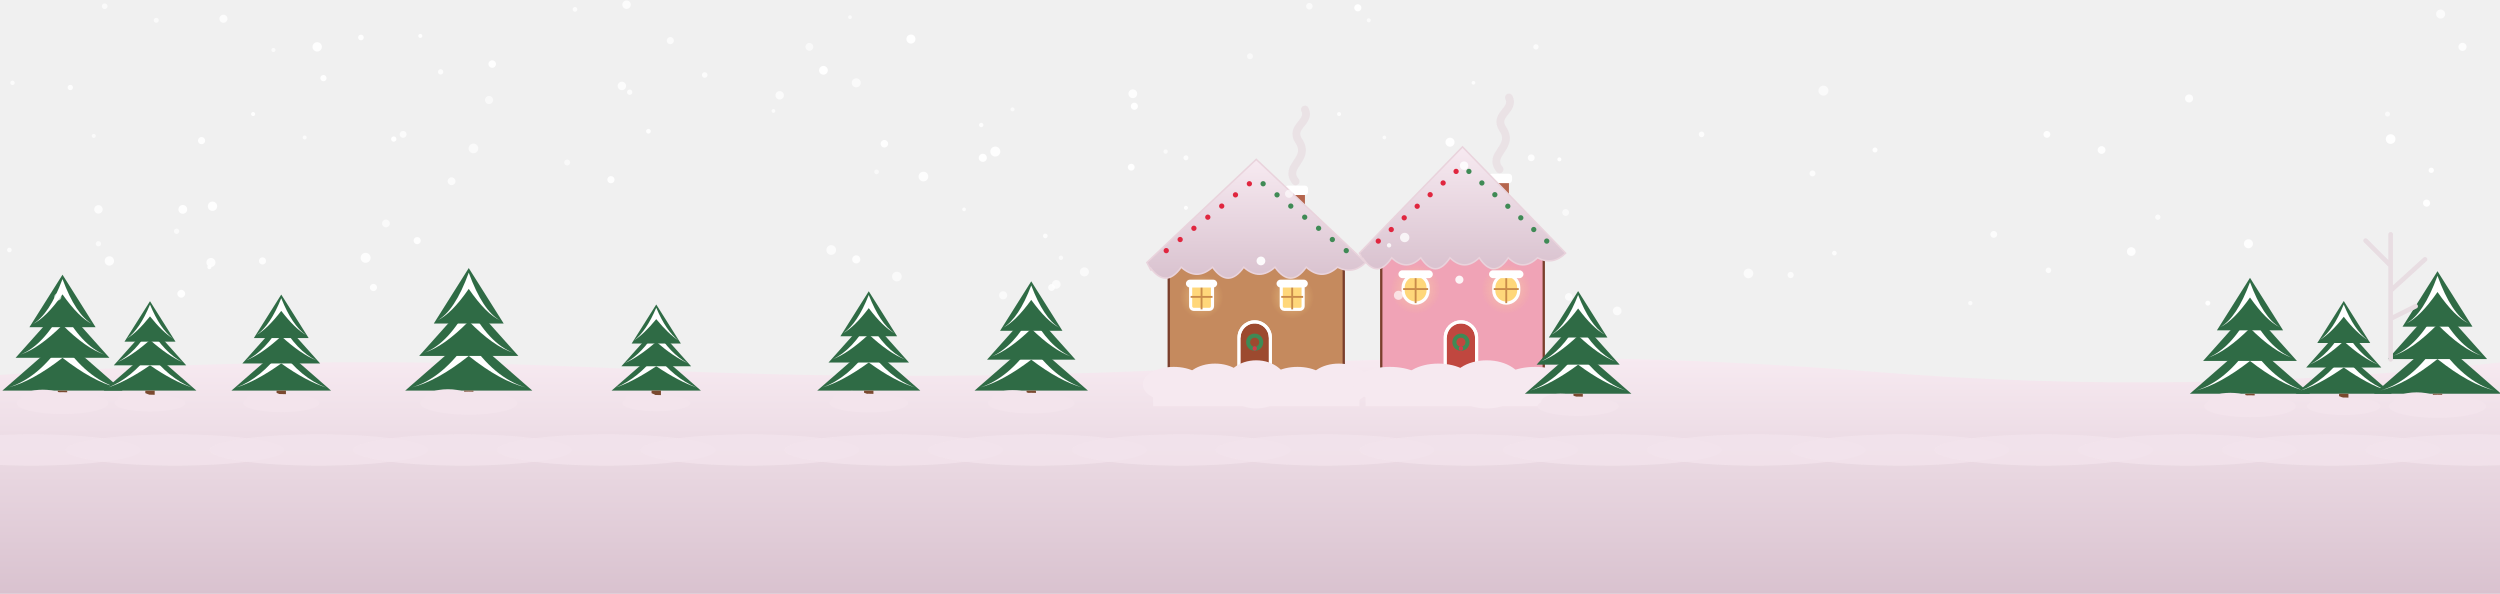
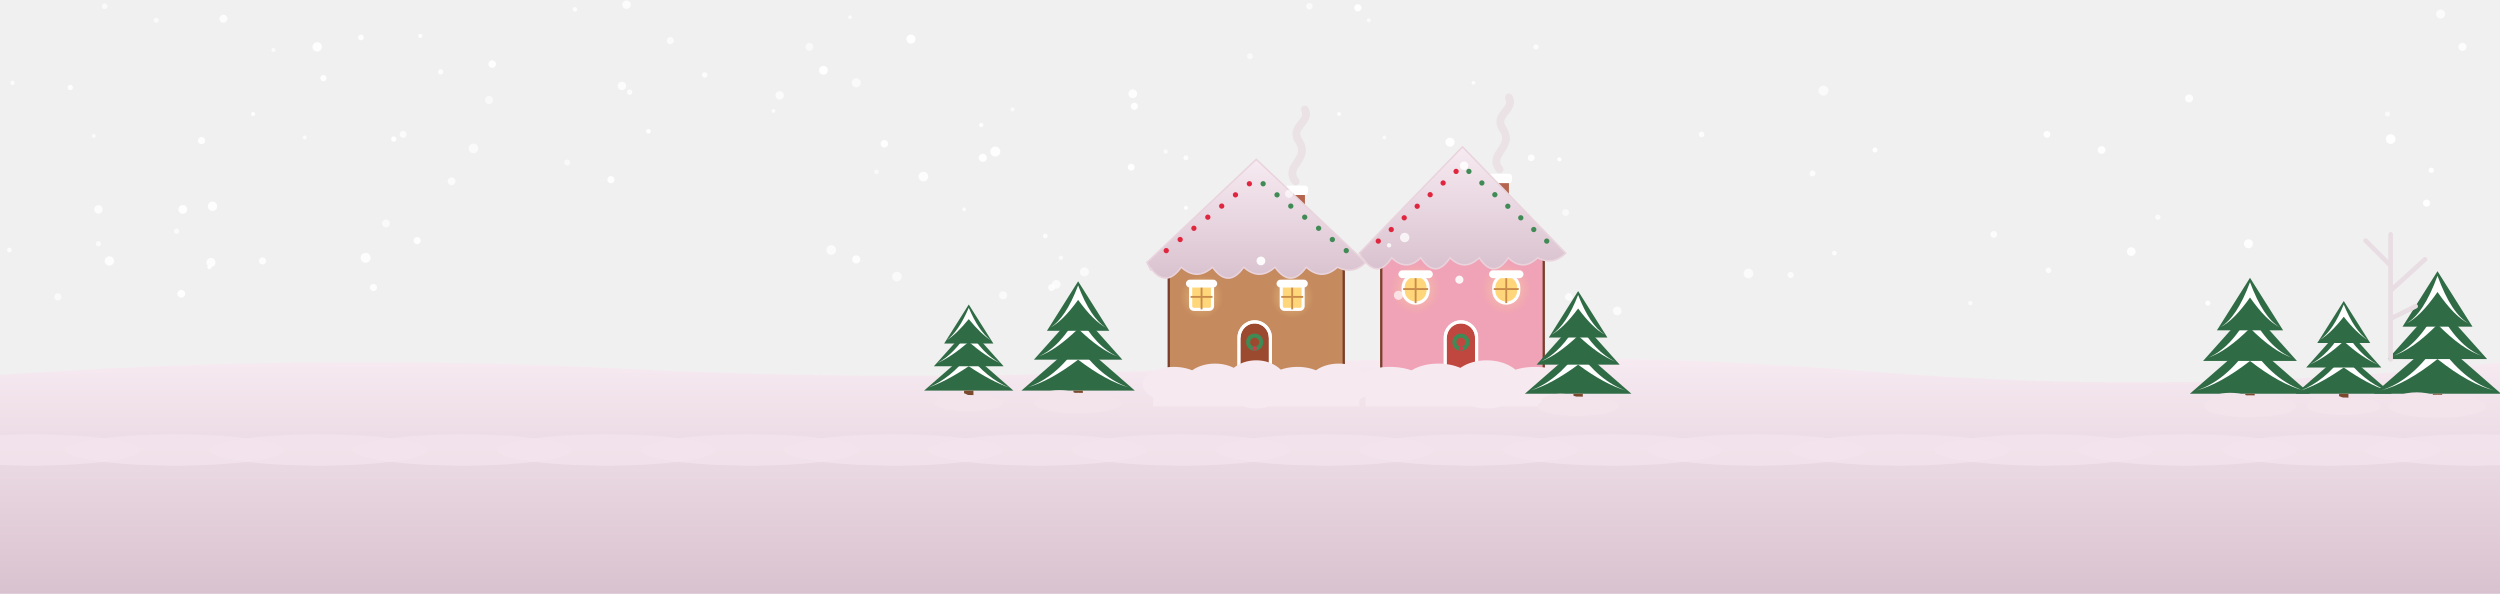
<svg xmlns="http://www.w3.org/2000/svg" width="1600" height="380" viewBox="0 0 1600 380">
  <defs>
    <radialGradient id="glow" cx="50%" cy="50%" r="50%">
      <stop offset="0" stop-color="#fff3c4" />
      <stop offset="1" stop-color="#ffd27a" stop-opacity="0" />
    </radialGradient>
    <linearGradient id="snowg" x1="0" y1="0" x2="0" y2="1">
      <stop offset="0" stop-color="#f7eaf1" />
      <stop offset="1" stop-color="#d9c2cf" />
    </linearGradient>
  </defs>
  <path d="M0 380 V240 Q200 226 400 236 T800 234 T1200 238 T1600 232 V380 Z" fill="url(#snowg)" />
-   <path d="M1.5 250.0 L40 216.4 L78.5 250.0 Z" fill="#2f6b45" />
-   <path d="M5.35 248.0 Q24.6 242.0 40 219.2 Q55.4 242.0 74.65 248.0 Q59.25 244.0 40 229.0 Q20.75 244.0 5.35 248.0 Z" fill="#fff" />
-   <path d="M9.97 229.0 L40 195.4 L70.03 229.0 Z" fill="#2f6b45" />
-   <path d="M12.973 227.0 Q27.988 221.0 40 198.2 Q52.012 221.0 67.027 227.0 Q55.015 223.0 40 208.0 Q24.985 223.0 12.973 227.0 Z" fill="#fff" />
-   <path d="M18.825 209.4 L40 175.8 L61.175 209.4 Z" fill="#2f6b45" />
-   <path d="M20.942 207.4 Q31.53 201.4 40 178.6 Q48.47 201.4 59.058 207.4 Q50.587 203.4 40 188.4 Q29.413 203.4 20.942 207.4 Z" fill="#fff" />
-   <rect x="37" y="250" width="6" height="8" fill="#7a4a2f" />
-   <ellipse cx="40" cy="258" rx="29.4" ry="7.0" fill="#f3e4ec" />
-   <ellipse cx="27.4" cy="255" rx="14.0" ry="5.6" fill="#f3e4ec" />
-   <path d="M66.3 250.0 L96 224.08 L125.7 250.0 Z" fill="#2f6b45" />
-   <path d="M69.27 248.0 Q84.12 242.0 96 226.24 Q107.88 242.0 122.73 248.0 Q110.85 244.0 96 233.8 Q81.15 244.0 69.27 248.0 Z" fill="#fff" />
-   <path d="M72.834 233.8 L96 207.88 L119.166 233.8 Z" fill="#2f6b45" />
-   <path d="M75.151 231.8 Q86.734 225.8 96 210.04 Q105.266 225.8 116.849 231.8 Q107.583 227.8 96 217.6 Q84.417 227.8 75.151 231.8 Z" fill="#fff" />
-   <path d="M79.665 218.68 L96 192.76 L112.335 218.68 Z" fill="#2f6b45" />
-   <path d="M81.298 216.68 Q89.466 210.68 96 194.92 Q102.534 210.68 110.702 216.68 Q104.168 212.68 96 202.48 Q87.832 212.68 81.298 216.68 Z" fill="#fff" />
-   <rect x="93" y="250" width="6" height="8" fill="#7a4a2f" />
-   <ellipse cx="96" cy="258" rx="22.7" ry="5.4" fill="#f3e4ec" />
-   <ellipse cx="86.3" cy="255" rx="10.8" ry="4.3" fill="#f3e4ec" />
-   <path d="M148.1 250.0 L180 222.16 L211.9 250.0 Z" fill="#2f6b45" />
-   <path d="M151.29 248.0 Q167.24 242.0 180 224.48 Q192.76 242.0 208.71 248.0 Q195.95 244.0 180 232.6 Q164.05 244.0 151.29 248.0 Z" fill="#fff" />
-   <path d="M155.118 232.6 L180 204.76 L204.882 232.6 Z" fill="#2f6b45" />
-   <path d="M157.606 230.6 Q170.047 224.6 180 207.08 Q189.953 224.6 202.394 230.6 Q192.441 226.6 180 215.2 Q167.559 226.6 157.606 230.6 Z" fill="#fff" />
-   <path d="M162.455 216.36 L180 188.52 L197.545 216.36 Z" fill="#2f6b45" />
-   <path d="M164.209 214.36 Q172.982 208.36 180 190.84 Q187.018 208.36 195.791 214.36 Q188.773 210.36 180 198.96 Q171.227 210.36 164.209 214.36 Z" fill="#fff" />
-   <rect x="177" y="250" width="6" height="8" fill="#7a4a2f" />
-   <ellipse cx="180" cy="258" rx="24.4" ry="5.8" fill="#f3e4ec" />
-   <ellipse cx="169.6" cy="255" rx="11.6" ry="4.6" fill="#f3e4ec" />
-   <path d="M259.3 250.0 L300 214.48 L340.7 250.0 Z" fill="#2f6b45" />
-   <path d="M263.37 248.0 Q283.72 242.0 300 217.44 Q316.28 242.0 336.63 248.0 Q320.35 244.0 300 227.8 Q279.65 244.0 263.37 248.0 Z" fill="#fff" />
-   <path d="M268.254 227.8 L300 192.28 L331.746 227.8 Z" fill="#2f6b45" />
-   <path d="M271.429 225.8 Q287.302 219.8 300 195.24 Q312.698 219.8 328.571 225.8 Q315.873 221.8 300 205.6 Q284.127 221.8 271.429 225.8 Z" fill="#fff" />
-   <path d="M277.615 207.08 L300 171.56 L322.385 207.08 Z" fill="#2f6b45" />
-   <path d="M279.853 205.08 Q291.046 199.08 300 174.52 Q308.954 199.08 320.147 205.08 Q311.192 201.08 300 184.88 Q288.808 201.08 279.853 205.08 Z" fill="#fff" />
-   <rect x="297" y="250" width="6" height="8" fill="#7a4a2f" />
-   <ellipse cx="300" cy="258" rx="31.1" ry="7.4" fill="#f3e4ec" />
-   <ellipse cx="286.7" cy="255" rx="14.8" ry="5.9" fill="#f3e4ec" />
-   <path d="M391.4 250.0 L420 225.04 L448.6 250.0 Z" fill="#2f6b45" />
-   <path d="M394.26 248.0 Q408.56 242.0 420 227.12 Q431.44 242.0 445.74 248.0 Q434.3 244.0 420 234.4 Q405.7 244.0 394.26 248.0 Z" fill="#fff" />
-   <path d="M397.692 234.4 L420 209.44 L442.308 234.4 Z" fill="#2f6b45" />
-   <path d="M399.923 232.4 Q411.077 226.4 420 211.52 Q428.923 226.4 440.077 232.4 Q431.154 228.4 420 218.8 Q408.846 228.4 399.923 232.4 Z" fill="#fff" />
-   <path d="M404.27 219.84 L420 194.88 L435.73 219.84 Z" fill="#2f6b45" />
-   <path d="M405.843 217.84 Q413.708 211.84 420 196.96 Q426.292 211.84 434.157 217.84 Q427.865 213.84 420 204.24 Q412.135 213.84 405.843 217.84 Z" fill="#fff" />
-   <rect x="417" y="250" width="6" height="8" fill="#7a4a2f" />
-   <ellipse cx="420" cy="258" rx="21.8" ry="5.2" fill="#f3e4ec" />
-   <ellipse cx="410.6" cy="255" rx="10.4" ry="4.2" fill="#f3e4ec" />
-   <path d="M523.0 250.0 L556 221.2 L589.0 250.0 Z" fill="#2f6b45" />
-   <path d="M526.3 248.0 Q542.8 242.0 556 223.6 Q569.2 242.0 585.7 248.0 Q572.5 244.0 556 232.0 Q539.5 244.0 526.3 248.0 Z" fill="#fff" />
-   <path d="M530.26 232.0 L556 203.2 L581.74 232.0 Z" fill="#2f6b45" />
-   <path d="M532.834 230.0 Q545.704 224.0 556 205.6 Q566.296 224.0 579.166 230.0 Q568.87 226.0 556 214.0 Q543.13 226.0 532.834 230.0 Z" fill="#fff" />
-   <path d="M537.85 215.2 L556 186.4 L574.15 215.2 Z" fill="#2f6b45" />
-   <path d="M539.665 213.2 Q548.74 207.2 556 188.8 Q563.26 207.2 572.335 213.2 Q565.075 209.2 556 197.2 Q546.925 209.2 539.665 213.2 Z" fill="#fff" />
-   <rect x="553" y="250" width="6" height="8" fill="#7a4a2f" />
-   <ellipse cx="556" cy="258" rx="25.2" ry="6.0" fill="#f3e4ec" />
-   <ellipse cx="545.2" cy="255" rx="12.0" ry="4.8" fill="#f3e4ec" />
-   <path d="M623.7 250.0 L660 218.32 L696.3 250.0 Z" fill="#2f6b45" />
-   <path d="M627.33 248.0 Q645.48 242.0 660 220.96 Q674.52 242.0 692.67 248.0 Q678.15 244.0 660 230.2 Q641.85 244.0 627.33 248.0 Z" fill="#fff" />
-   <path d="M631.686 230.2 L660 198.52 L688.314 230.2 Z" fill="#2f6b45" />
-   <path d="M634.517 228.2 Q648.674 222.2 660 201.16 Q671.326 222.2 685.483 228.2 Q674.157 224.2 660 210.4 Q645.843 224.2 634.517 228.2 Z" fill="#fff" />
-   <path d="M640.035 211.72 L660 180.04 L679.965 211.72 Z" fill="#2f6b45" />
-   <path d="M642.032 209.72 Q652.014 203.72 660 182.68 Q667.986 203.72 677.968 209.72 Q669.982 205.72 660 191.92 Q650.018 205.72 642.032 209.72 Z" fill="#fff" />
-   <rect x="657" y="250" width="6" height="8" fill="#7a4a2f" />
-   <ellipse cx="660" cy="258" rx="27.7" ry="6.6" fill="#f3e4ec" />
-   <ellipse cx="648.1" cy="255" rx="13.2" ry="5.3" fill="#f3e4ec" />
+   <path d="M591.4 250.0 L620 225.04 L648.6 250.0 Z" fill="#2f6b45" />
+   <path d="M594.26 248.0 Q608.56 242.0 620 227.12 Q631.44 242.0 645.74 248.0 Q634.3 244.0 620 234.4 Q605.7 244.0 594.26 248.0 Z" fill="#fff" />
+   <path d="M597.692 234.4 L620 209.44 L642.308 234.4 Z" fill="#2f6b45" />
+   <path d="M599.923 232.4 Q611.077 226.4 620 211.52 Q628.923 226.4 640.077 232.4 Q631.154 228.4 620 218.8 Q608.846 228.4 599.923 232.4 Z" fill="#fff" />
+   <path d="M604.27 219.84 L620 194.88 L635.73 219.84 Z" fill="#2f6b45" />
+   <path d="M605.843 217.84 Q613.708 211.84 620 196.96 Q626.292 211.84 634.157 217.84 Q627.865 213.84 620 204.24 Q612.135 213.84 605.843 217.84 Z" fill="#fff" />
+   <rect x="617" y="250" width="6" height="8" fill="#7a4a2f" />
+   <ellipse cx="620" cy="258" rx="21.8" ry="5.2" fill="#f3e4ec" />
+   <ellipse cx="610.6" cy="255" rx="10.4" ry="4.2" fill="#f3e4ec" />
+   <path d="M653.7 250.0 L690 218.32 L726.3 250.0 Z" fill="#2f6b45" />
+   <path d="M657.33 248.0 Q675.48 242.0 690 220.96 Q704.52 242.0 722.67 248.0 Q708.15 244.0 690 230.2 Q671.85 244.0 657.33 248.0 Z" fill="#fff" />
+   <path d="M661.686 230.2 L690 198.52 L718.314 230.2 Z" fill="#2f6b45" />
+   <path d="M664.517 228.2 Q678.674 222.2 690 201.16 Q701.326 222.2 715.483 228.2 Q704.157 224.2 690 210.4 Q675.843 224.2 664.517 228.2 Z" fill="#fff" />
+   <path d="M670.035 211.72 L690 180.04 L709.965 211.72 Z" fill="#2f6b45" />
+   <path d="M672.032 209.72 Q682.014 203.72 690 182.68 Q697.986 203.72 707.968 209.72 Q699.982 205.72 690 191.92 Q680.018 205.72 672.032 209.72 Z" fill="#fff" />
+   <rect x="687" y="250" width="6" height="8" fill="#7a4a2f" />
+   <ellipse cx="690" cy="258" rx="27.7" ry="6.6" fill="#f3e4ec" />
+   <ellipse cx="678.1" cy="255" rx="13.2" ry="5.3" fill="#f3e4ec" />
  <rect x="824.16" y="121.5" width="11" height="32.4" fill="#b5654d" />
  <rect x="822.16" y="118.8" width="15" height="6" rx="2" fill="#fff" />
  <path d="M829.16 116.1 c-8 -10 10 -14 2 -26 c-6 -9 8 -12 4 -20" fill="none" stroke="#e8dde2" stroke-width="5" stroke-linecap="round" opacity=".75" />
  <rect x="748" y="162" width="112" height="84" fill="#c58a5e" stroke="#7a3f2c" stroke-width="1.5" />
  <circle cx="754.3" cy="166.0" r="1.4" fill="#fff" />
  <circle cx="760.9" cy="166.0" r="1.4" fill="#fff" />
  <circle cx="767.6" cy="166.0" r="1.4" fill="#fff" />
  <circle cx="774.2" cy="166.0" r="1.4" fill="#fff" />
  <circle cx="780.8" cy="166.0" r="1.4" fill="#fff" />
  <circle cx="787.4" cy="166.0" r="1.4" fill="#fff" />
  <circle cx="794.1" cy="166.0" r="1.4" fill="#fff" />
  <circle cx="800.7" cy="166.0" r="1.4" fill="#fff" />
  <circle cx="807.3" cy="166.0" r="1.4" fill="#fff" />
  <circle cx="813.9" cy="166.0" r="1.4" fill="#fff" />
  <circle cx="820.6" cy="166.0" r="1.4" fill="#fff" />
  <circle cx="827.2" cy="166.0" r="1.4" fill="#fff" />
  <circle cx="833.8" cy="166.0" r="1.4" fill="#fff" />
  <circle cx="840.4" cy="166.0" r="1.4" fill="#fff" />
  <circle cx="847.1" cy="166.0" r="1.4" fill="#fff" />
  <circle cx="853.7" cy="166.0" r="1.4" fill="#fff" />
  <path d="M738 166 L804.0 108 L870 166 Z" fill="#e7a77f" stroke="#7a3f2c" stroke-width="1.5" />
  <path d="M734 168 L804.0 102 L874 168 Q866 176 856 171 Q846.0 180 836.0 171 Q826.0 185 816.0 171 Q806.0 180 796.0 171 Q786.0 185 776.0 171 Q766.0 180 756.0 171 Q746.0 185 736.0 171 Q738 176 734 168 Z" fill="url(#snowg)" stroke="#e9d3dc" stroke-width="1" />
  <circle cx="746.4" cy="160.4" r="1.7" fill="#e0263f" />
  <circle cx="755.3" cy="153.3" r="1.7" fill="#e0263f" />
  <circle cx="764.1" cy="146.1" r="1.7" fill="#e0263f" />
  <circle cx="773.0" cy="139.0" r="1.7" fill="#e0263f" />
  <circle cx="781.9" cy="131.9" r="1.7" fill="#e0263f" />
  <circle cx="790.7" cy="124.7" r="1.7" fill="#e0263f" />
  <circle cx="799.6" cy="117.6" r="1.7" fill="#e0263f" />
  <circle cx="808.4" cy="117.6" r="1.7" fill="#3f8a55" />
  <circle cx="817.3" cy="124.7" r="1.7" fill="#3f8a55" />
  <circle cx="826.1" cy="131.9" r="1.7" fill="#3f8a55" />
  <circle cx="835.0" cy="139.0" r="1.7" fill="#3f8a55" />
  <circle cx="843.9" cy="146.1" r="1.7" fill="#3f8a55" />
  <circle cx="852.7" cy="153.3" r="1.7" fill="#3f8a55" />
  <circle cx="861.6" cy="160.4" r="1.7" fill="#3f8a55" />
  <circle cx="769.0" cy="190.0" r="14" fill="url(#glow)" opacity=".55" />
  <rect x="762" y="182" width="14" height="16" rx="2" fill="#ffd77a" stroke="#fff" stroke-width="2" />
  <line x1="769.0" y1="182" x2="769.0" y2="198" stroke="#c98b4a" stroke-width="1.2" />
  <line x1="762" y1="190.0" x2="776" y2="190.0" stroke="#c98b4a" stroke-width="1.2" />
  <rect x="759" y="179" width="20" height="5" rx="2.5" fill="#fff" />
  <circle cx="827.0" cy="190.0" r="14" fill="url(#glow)" opacity=".55" />
  <rect x="820" y="182" width="14" height="16" rx="2" fill="#ffd77a" stroke="#fff" stroke-width="2" />
  <line x1="827.0" y1="182" x2="827.0" y2="198" stroke="#c98b4a" stroke-width="1.2" />
  <line x1="820" y1="190.0" x2="834" y2="190.0" stroke="#c98b4a" stroke-width="1.2" />
  <rect x="817" y="179" width="20" height="5" rx="2.5" fill="#fff" />
  <rect x="793" y="206" width="20" height="40" rx="10.0" ry="10.0" fill="#9c4a2f" stroke="#fff" stroke-width="2" />
  <rect x="793" y="216.0" width="20" height="30.0" fill="#9c4a2f" />
  <path d="M793 246 V216.0 A10.0 10.0 0 0 1 813 216.0 V246" fill="none" stroke="#fff" stroke-width="2" />
  <circle cx="803.0" cy="219.0" r="4.2" fill="none" stroke="#3f8a55" stroke-width="2.6" />
  <circle cx="803.0" cy="223.0" r="1.4" fill="#d23c4b" />
  <ellipse cx="751.2" cy="246" rx="19.8" ry="11.2" fill="#f6e9f0" />
  <ellipse cx="777.6" cy="246" rx="19.8" ry="13.3" fill="#f6e9f0" />
  <ellipse cx="804.0" cy="246" rx="19.8" ry="15.4" fill="#f6e9f0" />
  <ellipse cx="830.4" cy="246" rx="19.8" ry="11.2" fill="#f6e9f0" />
  <ellipse cx="856.8" cy="246" rx="19.8" ry="13.3" fill="#f6e9f0" />
  <rect x="738" y="246" width="132" height="14" fill="#f6e9f0" />
  <rect x="954.72" y="114.0" width="11" height="33.6" fill="#b5654d" />
  <rect x="952.72" y="111.2" width="15" height="6" rx="2" fill="#fff" />
  <path d="M959.72 108.4 c-8 -10 10 -14 2 -26 c-6 -9 8 -12 4 -20" fill="none" stroke="#e8dde2" stroke-width="5" stroke-linecap="round" opacity=".75" />
  <rect x="884" y="156" width="104" height="90" fill="#f0a3b6" stroke="#7a3f2c" stroke-width="1.5" />
  <circle cx="890.5" cy="160.0" r="1.4" fill="#fff" />
  <circle cx="897.5" cy="160.0" r="1.4" fill="#fff" />
  <circle cx="904.5" cy="160.0" r="1.4" fill="#fff" />
  <circle cx="911.5" cy="160.0" r="1.4" fill="#fff" />
  <circle cx="918.5" cy="160.0" r="1.4" fill="#fff" />
  <circle cx="925.5" cy="160.0" r="1.4" fill="#fff" />
  <circle cx="932.5" cy="160.0" r="1.4" fill="#fff" />
  <circle cx="939.5" cy="160.0" r="1.4" fill="#fff" />
  <circle cx="946.5" cy="160.0" r="1.4" fill="#fff" />
  <circle cx="953.5" cy="160.0" r="1.4" fill="#fff" />
  <circle cx="960.5" cy="160.0" r="1.4" fill="#fff" />
  <circle cx="967.5" cy="160.0" r="1.4" fill="#fff" />
  <circle cx="974.5" cy="160.0" r="1.4" fill="#fff" />
  <circle cx="981.5" cy="160.0" r="1.4" fill="#fff" />
  <path d="M874 160 L936.0 100 L998 160 Z" fill="#f6c6d4" stroke="#7a3f2c" stroke-width="1.5" />
  <path d="M870 162 L936.0 94 L1002 162 Q994 170 984 165 Q974.7 174 965.3 165 Q956.0 179 946.7 165 Q937.3 174 928.0 165 Q918.7 179 909.3 165 Q900.0 174 890.7 165 Q881.3 179 872.0 165 Q874 170 870 162 Z" fill="url(#snowg)" stroke="#e9d3dc" stroke-width="1" />
  <circle cx="882.1" cy="154.3" r="1.7" fill="#e0263f" />
  <circle cx="890.4" cy="146.9" r="1.7" fill="#e0263f" />
  <circle cx="898.7" cy="139.4" r="1.7" fill="#e0263f" />
  <circle cx="907.0" cy="132.0" r="1.7" fill="#e0263f" />
  <circle cx="915.3" cy="124.6" r="1.7" fill="#e0263f" />
  <circle cx="923.6" cy="117.1" r="1.7" fill="#e0263f" />
  <circle cx="931.9" cy="109.7" r="1.7" fill="#e0263f" />
  <circle cx="940.1" cy="109.7" r="1.7" fill="#3f8a55" />
  <circle cx="948.4" cy="117.1" r="1.7" fill="#3f8a55" />
  <circle cx="956.7" cy="124.6" r="1.7" fill="#3f8a55" />
  <circle cx="965.0" cy="132.0" r="1.7" fill="#3f8a55" />
  <circle cx="973.3" cy="139.4" r="1.7" fill="#3f8a55" />
  <circle cx="981.6" cy="146.9" r="1.7" fill="#3f8a55" />
  <circle cx="989.9" cy="154.3" r="1.7" fill="#3f8a55" />
  <circle cx="906.0" cy="185.0" r="16" fill="url(#glow)" opacity=".55" />
  <rect x="898" y="176" width="16" height="18" rx="8.0" fill="#ffd77a" stroke="#fff" stroke-width="2" />
  <line x1="906.0" y1="176" x2="906.0" y2="194" stroke="#c98b4a" stroke-width="1.2" />
  <line x1="898" y1="185.0" x2="914" y2="185.0" stroke="#c98b4a" stroke-width="1.2" />
  <rect x="895" y="173" width="22" height="5" rx="2.5" fill="#fff" />
  <circle cx="964.0" cy="185.0" r="16" fill="url(#glow)" opacity=".55" />
  <rect x="956" y="176" width="16" height="18" rx="8.0" fill="#ffd77a" stroke="#fff" stroke-width="2" />
  <line x1="964.0" y1="176" x2="964.0" y2="194" stroke="#c98b4a" stroke-width="1.2" />
  <line x1="956" y1="185.0" x2="972" y2="185.0" stroke="#c98b4a" stroke-width="1.2" />
  <rect x="953" y="173" width="22" height="5" rx="2.5" fill="#fff" />
  <rect x="925" y="206" width="20" height="40" rx="10.0" ry="10.0" fill="#c0473f" stroke="#fff" stroke-width="2" />
  <rect x="925" y="216.0" width="20" height="30.0" fill="#c0473f" />
  <path d="M925 246 V216.0 A10.0 10.0 0 0 1 945 216.0 V246" fill="none" stroke="#fff" stroke-width="2" />
  <circle cx="935.0" cy="219.0" r="4.2" fill="none" stroke="#3f8a55" stroke-width="2.6" />
  <circle cx="935.0" cy="223.0" r="1.4" fill="#d23c4b" />
  <ellipse cx="889.5" cy="246" rx="23.2" ry="11.2" fill="#f6e9f0" />
  <ellipse cx="920.5" cy="246" rx="23.2" ry="13.3" fill="#f6e9f0" />
  <ellipse cx="951.5" cy="246" rx="23.2" ry="15.4" fill="#f6e9f0" />
  <ellipse cx="982.5" cy="246" rx="23.2" ry="11.2" fill="#f6e9f0" />
  <rect x="874" y="246" width="124" height="14" fill="#f6e9f0" />
  <path d="M975.9 252.0 L1010 222.24 L1044.1 252.0 Z" fill="#2f6b45" />
  <path d="M979.31 250.0 Q996.36 244.0 1010 224.72 Q1023.64 244.0 1040.69 250.0 Q1027.05 246.0 1010 233.4 Q992.95 246.0 979.31 250.0 Z" fill="#fff" />
  <path d="M983.402 233.4 L1010 203.64 L1036.598 233.4 Z" fill="#2f6b45" />
  <path d="M986.062 231.4 Q999.361 225.4 1010 206.12 Q1020.639 225.4 1033.938 231.4 Q1023.299 227.4 1010 214.8 Q996.701 227.4 986.062 231.4 Z" fill="#fff" />
  <path d="M991.245 216.04 L1010 186.28 L1028.755 216.04 Z" fill="#2f6b45" />
  <path d="M993.12 214.04 Q1002.498 208.04 1010 188.76 Q1017.502 208.04 1026.88 214.04 Q1019.378 210.04 1010 197.44 Q1000.622 210.04 993.12 214.04 Z" fill="#fff" />
  <rect x="1007" y="252" width="6" height="8" fill="#7a4a2f" />
  <ellipse cx="1010" cy="260" rx="26.0" ry="6.2" fill="#f3e4ec" />
  <ellipse cx="998.8" cy="257" rx="12.4" ry="5.0" fill="#f3e4ec" />
  <path d="M1401.5 252.0 L1440 218.4 L1478.5 252.0 Z" fill="#2f6b45" />
  <path d="M1405.35 250.0 Q1424.6 244.0 1440 221.2 Q1455.4 244.0 1474.65 250.0 Q1459.25 246.0 1440 231.0 Q1420.75 246.0 1405.35 250.0 Z" fill="#fff" />
  <path d="M1409.97 231.0 L1440 197.4 L1470.03 231.0 Z" fill="#2f6b45" />
  <path d="M1412.973 229.0 Q1427.988 223.0 1440 200.2 Q1452.012 223.0 1467.027 229.0 Q1455.015 225.0 1440 210.0 Q1424.985 225.0 1412.973 229.0 Z" fill="#fff" />
  <path d="M1418.825 211.4 L1440 177.8 L1461.175 211.4 Z" fill="#2f6b45" />
  <path d="M1420.943 209.4 Q1431.53 203.4 1440 180.6 Q1448.47 203.4 1459.057 209.4 Q1450.588 205.4 1440 190.4 Q1429.412 205.4 1420.943 209.4 Z" fill="#fff" />
  <rect x="1437" y="252" width="6" height="8" fill="#7a4a2f" />
  <ellipse cx="1440" cy="260" rx="29.4" ry="7.0" fill="#f3e4ec" />
  <ellipse cx="1427.4" cy="257" rx="14.0" ry="5.6" fill="#f3e4ec" />
  <path d="M1469.2 252.0 L1500 225.12 L1530.8 252.0 Z" fill="#2f6b45" />
  <path d="M1472.28 250.0 Q1487.68 244.0 1500 227.36 Q1512.32 244.0 1527.72 250.0 Q1515.4 246.0 1500 235.2 Q1484.6 246.0 1472.28 250.0 Z" fill="#fff" />
  <path d="M1475.976 235.2 L1500 208.32 L1524.024 235.2 Z" fill="#2f6b45" />
  <path d="M1478.378 233.2 Q1490.39 227.2 1500 210.56 Q1509.61 227.2 1521.622 233.2 Q1512.012 229.2 1500 218.4 Q1487.988 229.2 1478.378 233.2 Z" fill="#fff" />
  <path d="M1483.06 219.52 L1500 192.64 L1516.94 219.52 Z" fill="#2f6b45" />
  <path d="M1484.754 217.52 Q1493.224 211.52 1500 194.88 Q1506.776 211.52 1515.246 217.52 Q1508.47 213.52 1500 202.72 Q1491.53 213.52 1484.754 217.52 Z" fill="#fff" />
  <rect x="1497" y="252" width="6" height="8" fill="#7a4a2f" />
  <ellipse cx="1500" cy="260" rx="23.5" ry="5.6" fill="#f3e4ec" />
  <ellipse cx="1489.9" cy="257" rx="11.2" ry="4.5" fill="#f3e4ec" />
  <path d="M1519.3 252.0 L1560 216.48 L1600.7 252.0 Z" fill="#2f6b45" />
  <path d="M1523.37 250.0 Q1543.72 244.0 1560 219.44 Q1576.28 244.0 1596.63 250.0 Q1580.35 246.0 1560 229.8 Q1539.65 246.0 1523.37 250.0 Z" fill="#fff" />
  <path d="M1528.254 229.8 L1560 194.28 L1591.746 229.8 Z" fill="#2f6b45" />
  <path d="M1531.429 227.8 Q1547.302 221.8 1560 197.24 Q1572.698 221.8 1588.571 227.8 Q1575.873 223.8 1560 207.6 Q1544.127 223.8 1531.429 227.8 Z" fill="#fff" />
  <path d="M1537.615 209.08 L1560 173.56 L1582.385 209.08 Z" fill="#2f6b45" />
  <path d="M1539.853 207.08 Q1551.046 201.08 1560 176.52 Q1568.954 201.08 1580.147 207.08 Q1571.193 203.08 1560 186.88 Q1548.807 203.08 1539.853 207.08 Z" fill="#fff" />
  <rect x="1557" y="252" width="6" height="8" fill="#7a4a2f" />
  <ellipse cx="1560" cy="260" rx="31.1" ry="7.4" fill="#f3e4ec" />
  <ellipse cx="1546.7" cy="257" rx="14.8" ry="5.9" fill="#f3e4ec" />
  <path d="M1530 230 L1530 150 M1530 186 L1552 166 M1530 170 L1514 154 M1530 204 L1546 196" stroke="#e8dde2" stroke-width="3" stroke-linecap="round" fill="none" />
  <ellipse cx="20" cy="288" rx="70" ry="10" fill="#f3e4ec" opacity=".8" />
  <ellipse cx="112" cy="288" rx="70" ry="10" fill="#f3e4ec" opacity=".8" />
  <ellipse cx="204" cy="288" rx="70" ry="10" fill="#f3e4ec" opacity=".8" />
  <ellipse cx="296" cy="288" rx="70" ry="10" fill="#f3e4ec" opacity=".8" />
  <ellipse cx="388" cy="288" rx="70" ry="10" fill="#f3e4ec" opacity=".8" />
  <ellipse cx="480" cy="288" rx="70" ry="10" fill="#f3e4ec" opacity=".8" />
  <ellipse cx="572" cy="288" rx="70" ry="10" fill="#f3e4ec" opacity=".8" />
  <ellipse cx="664" cy="288" rx="70" ry="10" fill="#f3e4ec" opacity=".8" />
  <ellipse cx="756" cy="288" rx="70" ry="10" fill="#f3e4ec" opacity=".8" />
  <ellipse cx="848" cy="288" rx="70" ry="10" fill="#f3e4ec" opacity=".8" />
  <ellipse cx="940" cy="288" rx="70" ry="10" fill="#f3e4ec" opacity=".8" />
  <ellipse cx="1032" cy="288" rx="70" ry="10" fill="#f3e4ec" opacity=".8" />
  <ellipse cx="1124" cy="288" rx="70" ry="10" fill="#f3e4ec" opacity=".8" />
  <ellipse cx="1216" cy="288" rx="70" ry="10" fill="#f3e4ec" opacity=".8" />
  <ellipse cx="1308" cy="288" rx="70" ry="10" fill="#f3e4ec" opacity=".8" />
  <ellipse cx="1400" cy="288" rx="70" ry="10" fill="#f3e4ec" opacity=".8" />
  <ellipse cx="1492" cy="288" rx="70" ry="10" fill="#f3e4ec" opacity=".8" />
  <ellipse cx="1584" cy="288" rx="70" ry="10" fill="#f3e4ec" opacity=".8" />
  <circle cx="518" cy="30" r="2.5" fill="#fff" opacity="0.63" />
  <circle cx="857" cy="73" r="1.3" fill="#fff" opacity="0.80" />
  <circle cx="60" cy="87" r="1.3" fill="#fff" opacity="0.64" />
  <circle cx="679" cy="165" r="1.4" fill="#fff" opacity="0.69" />
  <circle cx="1004" cy="190" r="2.4" fill="#fff" opacity="0.76" />
  <circle cx="1562" cy="9" r="2.9" fill="#fff" opacity="0.72" />
  <circle cx="231" cy="24" r="1.8" fill="#fff" opacity="0.93" />
  <circle cx="289" cy="116" r="2.5" fill="#fff" opacity="0.75" />
  <circle cx="876" cy="13" r="1.3" fill="#fff" opacity="0.68" />
  <circle cx="1089" cy="86" r="1.8" fill="#fff" opacity="0.83" />
  <circle cx="725" cy="60" r="2.8" fill="#fff" opacity="0.88" />
  <circle cx="391" cy="115" r="2.3" fill="#fff" opacity="0.95" />
  <circle cx="1167" cy="58" r="3.2" fill="#fff" opacity="0.65" />
  <circle cx="669" cy="151" r="1.5" fill="#fff" opacity="0.80" />
  <circle cx="63" cy="134" r="2.7" fill="#fff" opacity="0.83" />
  <circle cx="1401" cy="63" r="2.6" fill="#fff" opacity="0.84" />
  <circle cx="928" cy="91" r="2.9" fill="#fff" opacity="0.98" />
  <circle cx="759" cy="133" r="1.3" fill="#fff" opacity="0.88" />
  <circle cx="1035" cy="199" r="2.8" fill="#fff" opacity="0.71" />
  <circle cx="617" cy="134" r="1.2" fill="#fff" opacity="0.78" />
  <circle cx="269" cy="23" r="1.3" fill="#fff" opacity="0.91" />
  <circle cx="207" cy="50" r="2.0" fill="#fff" opacity="0.95" />
  <circle cx="129" cy="90" r="2.3" fill="#fff" opacity="0.95" />
  <circle cx="1311" cy="173" r="1.8" fill="#fff" opacity="0.77" />
  <circle cx="574" cy="177" r="3.1" fill="#fff" opacity="0.66" />
  <circle cx="282" cy="46" r="1.7" fill="#fff" opacity="0.79" />
  <circle cx="943" cy="53" r="1.2" fill="#fff" opacity="0.77" />
  <circle cx="591" cy="113" r="3.1" fill="#fff" opacity="0.88" />
  <circle cx="825" cy="124" r="2.6" fill="#fff" opacity="0.62" />
  <circle cx="1439" cy="156" r="2.9" fill="#fff" opacity="0.92" />
  <circle cx="628" cy="80" r="1.4" fill="#fff" opacity="0.85" />
  <circle cx="100" cy="13" r="1.6" fill="#fff" opacity="0.66" />
  <circle cx="544" cy="11" r="1.2" fill="#fff" opacity="0.66" />
  <circle cx="162" cy="73" r="1.3" fill="#fff" opacity="0.95" />
  <circle cx="983" cy="30" r="1.7" fill="#fff" opacity="0.74" />
  <circle cx="583" cy="25" r="2.9" fill="#fff" opacity="1.00" />
  <circle cx="746" cy="97" r="1.4" fill="#fff" opacity="0.64" />
  <circle cx="548" cy="53" r="2.9" fill="#fff" opacity="0.66" />
  <circle cx="37" cy="190" r="2.3" fill="#fff" opacity="0.66" />
  <circle cx="869" cy="5" r="2.3" fill="#fff" opacity="0.99" />
  <circle cx="1381" cy="139" r="1.7" fill="#fff" opacity="0.75" />
  <circle cx="267" cy="154" r="2.3" fill="#fff" opacity="0.91" />
  <circle cx="527" cy="45" r="2.8" fill="#fff" opacity="0.99" />
  <circle cx="1364" cy="161" r="2.8" fill="#fff" opacity="0.90" />
  <circle cx="363" cy="104" r="1.9" fill="#fff" opacity="0.61" />
  <circle cx="45" cy="56" r="1.7" fill="#fff" opacity="0.88" />
  <circle cx="1530" cy="89" r="3.1" fill="#fff" opacity="1.00" />
  <circle cx="1528" cy="73" r="1.6" fill="#fff" opacity="0.69" />
  <circle cx="315" cy="41" r="2.4" fill="#fff" opacity="0.96" />
  <circle cx="1345" cy="96" r="2.5" fill="#fff" opacity="0.92" />
  <circle cx="136" cy="132" r="3.0" fill="#fff" opacity="0.91" />
  <circle cx="1200" cy="96" r="1.6" fill="#fff" opacity="0.92" />
  <circle cx="532" cy="160" r="3.1" fill="#fff" opacity="0.76" />
  <circle cx="642" cy="189" r="2.6" fill="#fff" opacity="0.67" />
  <circle cx="203" cy="30" r="3.0" fill="#fff" opacity="0.92" />
  <circle cx="234" cy="165" r="3.2" fill="#fff" opacity="0.86" />
  <circle cx="561" cy="110" r="1.5" fill="#fff" opacity="0.61" />
  <circle cx="1553" cy="130" r="2.3" fill="#fff" opacity="0.97" />
  <circle cx="694" cy="174" r="2.9" fill="#fff" opacity="0.68" />
  <circle cx="403" cy="59" r="1.7" fill="#fff" opacity="0.83" />
  <circle cx="415" cy="84" r="1.5" fill="#fff" opacity="0.96" />
  <circle cx="566" cy="92" r="2.4" fill="#fff" opacity="0.96" />
  <circle cx="673" cy="184" r="2.2" fill="#fff" opacity="0.81" />
  <circle cx="838" cy="4" r="2.1" fill="#fff" opacity="0.67" />
  <circle cx="6" cy="160" r="1.5" fill="#fff" opacity="0.79" />
  <circle cx="1160" cy="111" r="1.9" fill="#fff" opacity="0.81" />
  <circle cx="889" cy="157" r="1.4" fill="#fff" opacity="0.82" />
  <circle cx="398" cy="55" r="2.7" fill="#fff" opacity="0.80" />
  <circle cx="899" cy="152" r="3.0" fill="#fff" opacity="0.78" />
  <circle cx="980" cy="101" r="2.2" fill="#fff" opacity="0.88" />
  <circle cx="724" cy="107" r="2.2" fill="#fff" opacity="0.98" />
  <circle cx="1119" cy="175" r="3.1" fill="#fff" opacity="0.70" />
  <circle cx="895" cy="189" r="2.9" fill="#fff" opacity="0.65" />
  <circle cx="195" cy="88" r="1.3" fill="#fff" opacity="0.70" />
  <circle cx="117" cy="134" r="2.8" fill="#fff" opacity="0.96" />
  <circle cx="247" cy="143" r="2.5" fill="#fff" opacity="0.66" />
  <circle cx="1413" cy="194" r="1.6" fill="#fff" opacity="0.98" />
  <circle cx="637" cy="97" r="3.2" fill="#fff" opacity="0.93" />
  <circle cx="258" cy="86" r="2.2" fill="#fff" opacity="0.74" />
  <circle cx="313" cy="64" r="2.6" fill="#fff" opacity="0.61" />
  <circle cx="886" cy="88" r="1.2" fill="#fff" opacity="0.73" />
  <circle cx="998" cy="102" r="1.3" fill="#fff" opacity="0.99" />
  <circle cx="1261" cy="194" r="1.4" fill="#fff" opacity="0.71" />
  <circle cx="63" cy="156" r="1.7" fill="#fff" opacity="0.65" />
  <circle cx="676" cy="182" r="2.8" fill="#fff" opacity="0.70" />
  <circle cx="239" cy="184" r="2.3" fill="#fff" opacity="0.88" />
  <circle cx="143" cy="12" r="2.6" fill="#fff" opacity="0.77" />
  <circle cx="116" cy="188" r="2.5" fill="#fff" opacity="0.92" />
  <circle cx="134" cy="171" r="1.3" fill="#fff" opacity="0.95" />
  <circle cx="726" cy="68" r="2.3" fill="#fff" opacity="0.97" />
  <circle cx="429" cy="26" r="2.3" fill="#fff" opacity="0.70" />
  <circle cx="175" cy="32" r="1.3" fill="#fff" opacity="0.68" />
  <circle cx="499" cy="61" r="2.7" fill="#fff" opacity="0.72" />
  <circle cx="800" cy="36" r="1.9" fill="#fff" opacity="0.61" />
  <circle cx="401" cy="3" r="2.7" fill="#fff" opacity="0.82" />
  <circle cx="303" cy="95" r="3.1" fill="#fff" opacity="0.64" />
  <circle cx="1310" cy="86" r="2.2" fill="#fff" opacity="0.93" />
  <circle cx="629" cy="101" r="2.6" fill="#fff" opacity="0.99" />
  <circle cx="548" cy="166" r="2.6" fill="#fff" opacity="0.85" />
  <circle cx="648" cy="70" r="1.3" fill="#fff" opacity="0.65" />
  <circle cx="113" cy="148" r="1.7" fill="#fff" opacity="0.67" />
  <circle cx="135" cy="168" r="2.9" fill="#fff" opacity="0.87" />
  <circle cx="451" cy="48" r="1.8" fill="#fff" opacity="0.78" />
  <circle cx="252" cy="89" r="1.7" fill="#fff" opacity="0.98" />
  <circle cx="1556" cy="109" r="1.7" fill="#fff" opacity="0.99" />
  <circle cx="495" cy="71" r="1.2" fill="#fff" opacity="0.75" />
  <circle cx="759" cy="101" r="1.6" fill="#fff" opacity="0.80" />
  <circle cx="8" cy="53" r="1.4" fill="#fff" opacity="0.76" />
  <circle cx="67" cy="4" r="1.8" fill="#fff" opacity="0.69" />
  <circle cx="937" cy="106" r="2.7" fill="#fff" opacity="0.86" />
  <circle cx="1146" cy="176" r="2.0" fill="#fff" opacity="0.73" />
  <circle cx="1576" cy="30" r="2.6" fill="#fff" opacity="0.86" />
  <circle cx="70" cy="167" r="3.0" fill="#fff" opacity="0.85" />
  <circle cx="1174" cy="162" r="1.5" fill="#fff" opacity="0.81" />
  <circle cx="807" cy="167" r="2.8" fill="#fff" opacity="0.93" />
  <circle cx="934" cy="179" r="2.6" fill="#fff" opacity="0.88" />
  <circle cx="368" cy="6" r="1.5" fill="#fff" opacity="0.74" />
  <circle cx="168" cy="167" r="2.3" fill="#fff" opacity="0.85" />
  <circle cx="1002" cy="136" r="2.2" fill="#fff" opacity="0.60" />
  <circle cx="1276" cy="150" r="2.2" fill="#fff" opacity="0.81" />
</svg>
